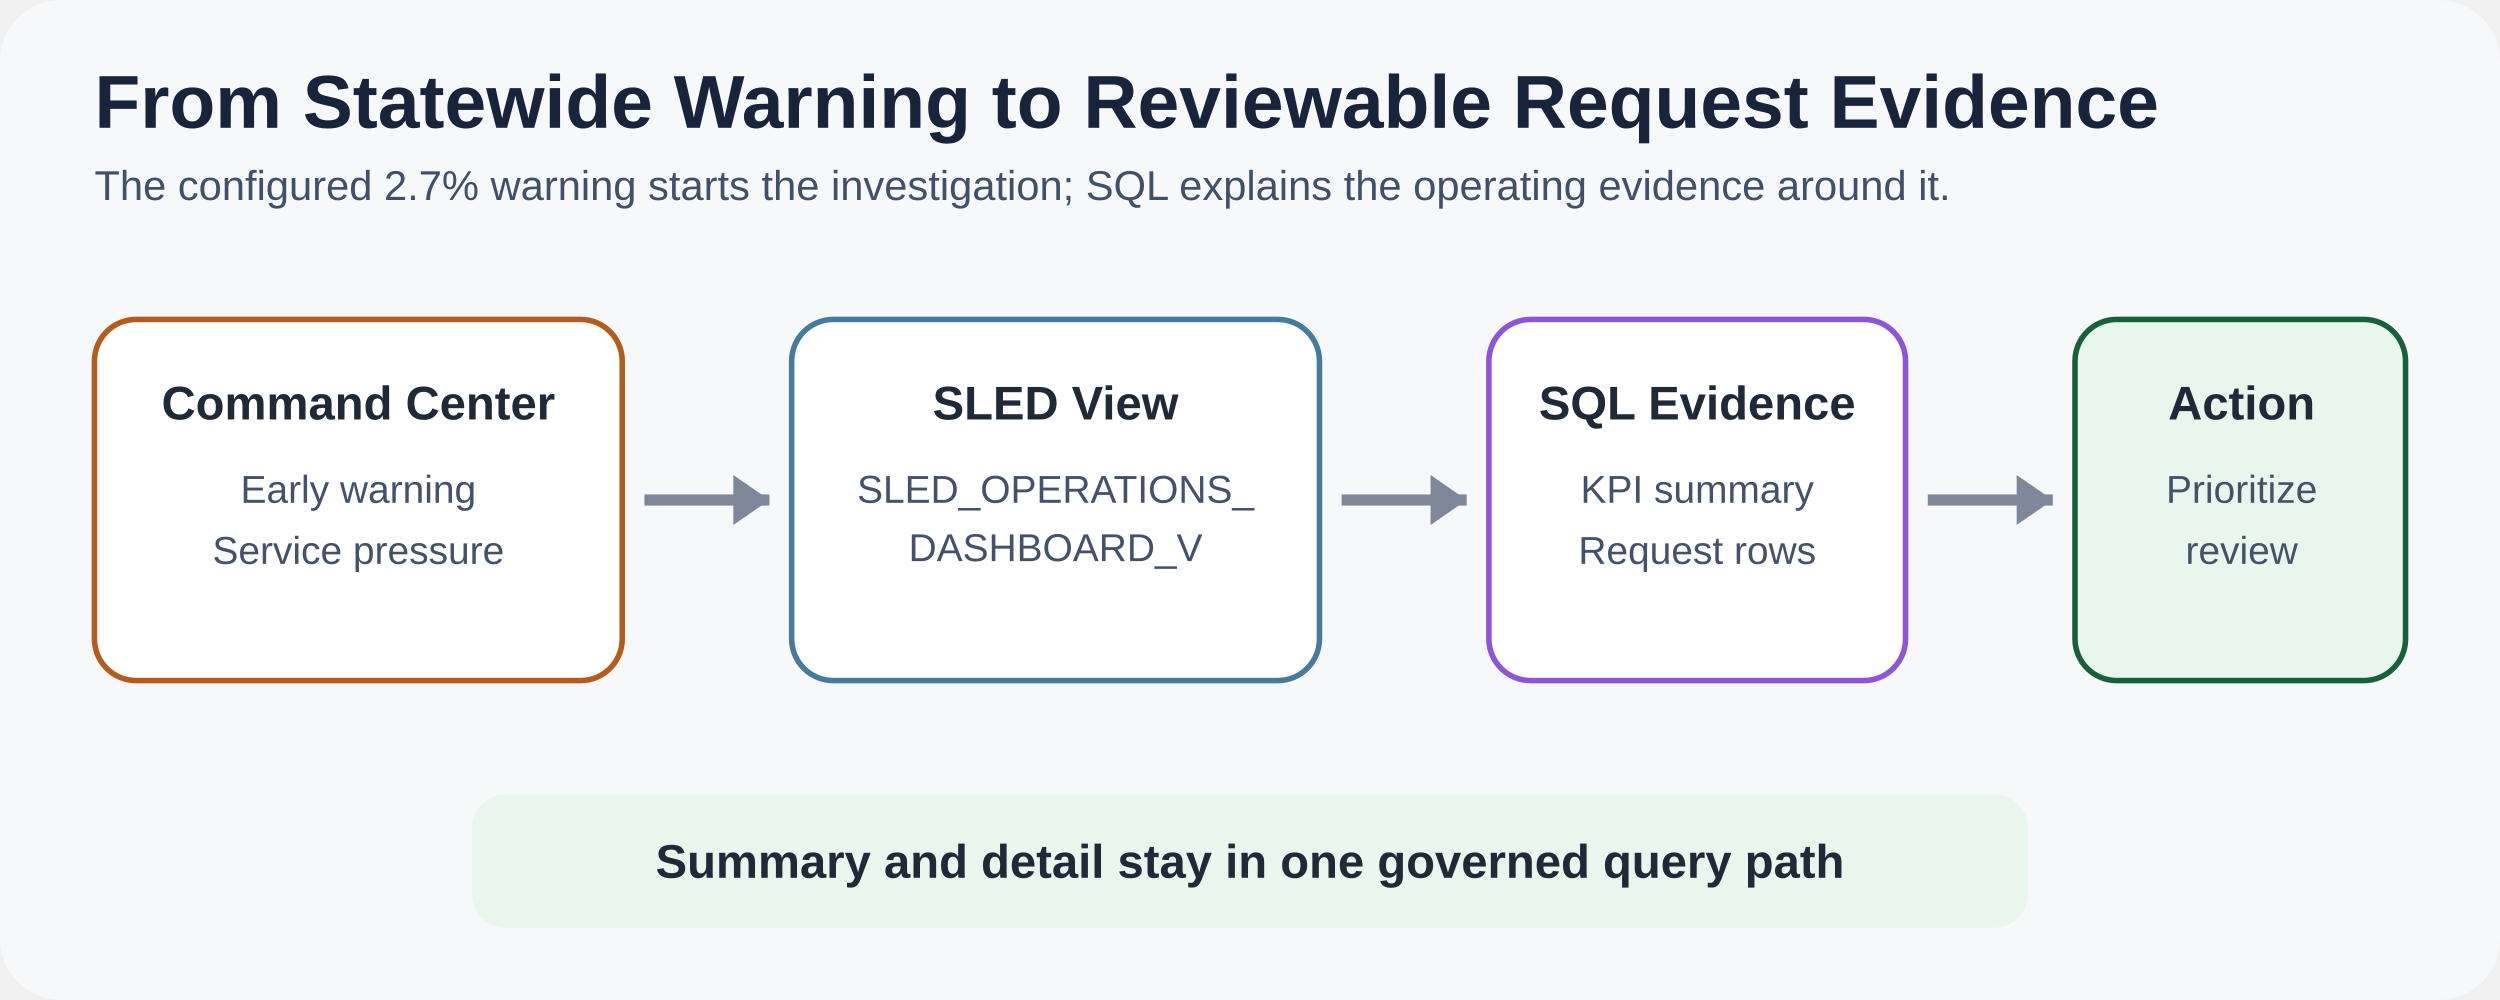
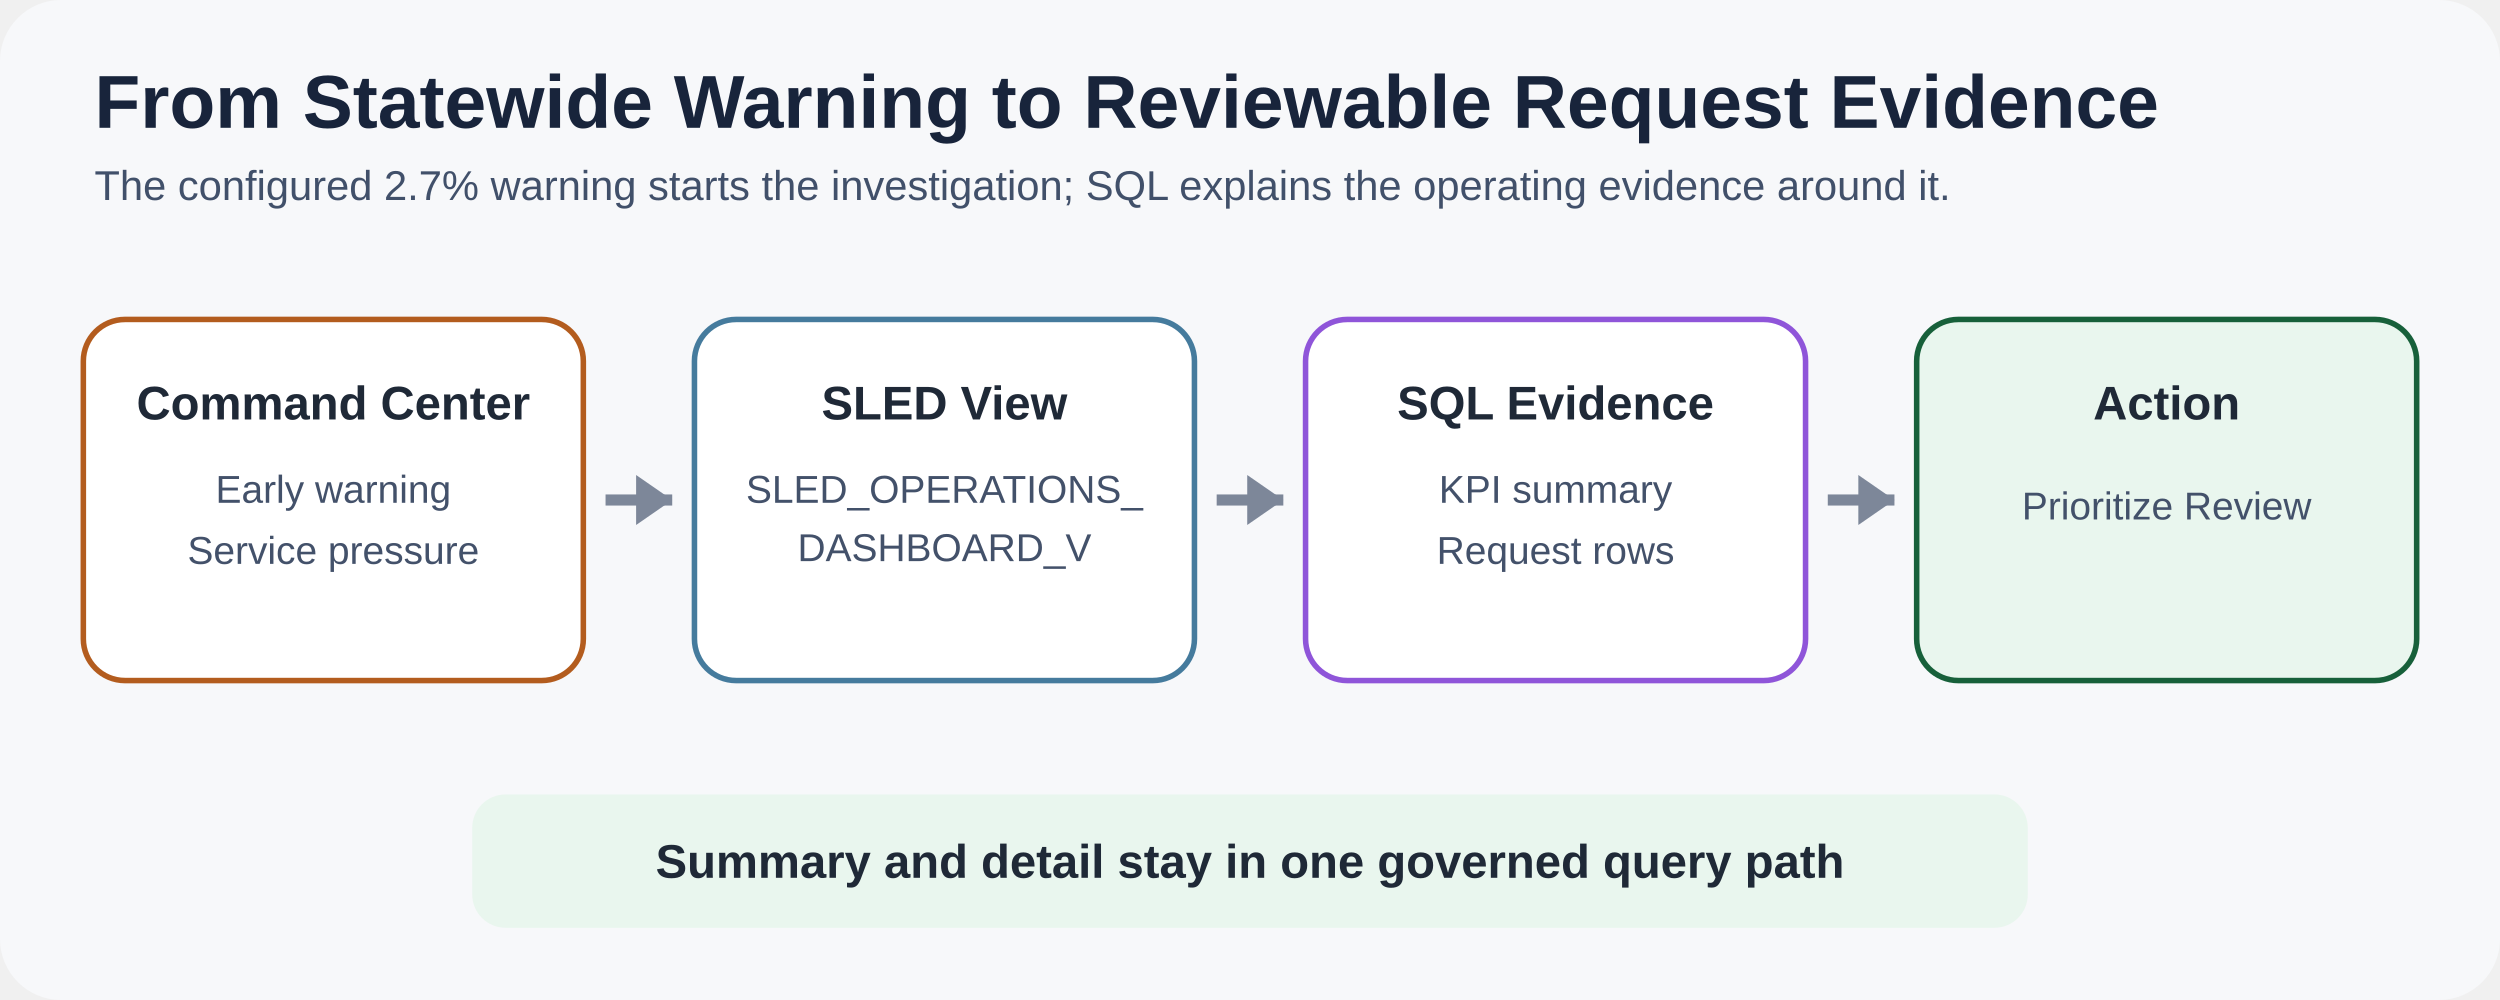
<svg xmlns="http://www.w3.org/2000/svg" width="900" height="360" viewBox="0 0 900 360" role="img" aria-labelledby="t d">
  <rect width="900" height="360" rx="22" fill="#f7f8fa" />
  <style>.h{font:700 27px Arial;fill:#18243b}.s{font:15px Arial;fill:#41506a}.b{font:700 17px Arial;fill:#1f2937}.c{font:14px Arial;fill:#43516a}</style>
  <text x="34" y="46" class="h">From Statewide Warning to Reviewable Request Evidence</text>
  <text x="34" y="72" class="s">The configured 2.7% warning starts the investigation; SQL explains the operating evidence around it.</text>
-   <g transform="translate(34 115)">
-     <rect width="190" height="130" rx="15" fill="#fff" stroke="#b35c1e" stroke-width="2" />
-     <text x="95" y="36" text-anchor="middle" class="b">Command Center</text>
-     <text x="95" y="66" text-anchor="middle" class="c">Early warning</text>
-     <text x="95" y="88" text-anchor="middle" class="c">Service pressure</text>
+   <g transform="translate(30 115)">
+     <rect width="180" height="130" rx="15" fill="#fff" stroke="#b35c1e" stroke-width="2" />
+     <text x="90" y="36" text-anchor="middle" class="b">Command Center</text>
+     <text x="90" y="66" text-anchor="middle" class="c">Early warning</text>
+     <text x="90" y="88" text-anchor="middle" class="c">Service pressure</text>
  </g>
-   <path d="M232 180h45" stroke="#7d8799" stroke-width="4" />
-   <path d="m277 180-13-9v18z" fill="#7d8799" />
-   <g transform="translate(285 115)">
-     <rect width="190" height="130" rx="15" fill="#fff" stroke="#457b9d" stroke-width="2" />
-     <text x="95" y="36" text-anchor="middle" class="b">SLED View</text>
-     <text x="95" y="66" text-anchor="middle" class="c">SLED_OPERATIONS_</text>
-     <text x="95" y="87" text-anchor="middle" class="c">DASHBOARD_V</text>
+   <path d="M218 180h24" stroke="#7d8799" stroke-width="4" />
+   <path d="m242 180-13-9v18z" fill="#7d8799" />
+   <g transform="translate(250 115)">
+     <rect width="180" height="130" rx="15" fill="#fff" stroke="#457b9d" stroke-width="2" />
+     <text x="90" y="36" text-anchor="middle" class="b">SLED View</text>
+     <text x="90" y="66" text-anchor="middle" class="c">SLED_OPERATIONS_</text>
+     <text x="90" y="87" text-anchor="middle" class="c">DASHBOARD_V</text>
  </g>
-   <path d="M483 180h45" stroke="#7d8799" stroke-width="4" />
-   <path d="m528 180-13-9v18z" fill="#7d8799" />
-   <g transform="translate(536 115)">
-     <rect width="150" height="130" rx="15" fill="#fff" stroke="#8f55d9" stroke-width="2" />
-     <text x="75" y="36" text-anchor="middle" class="b">SQL Evidence</text>
-     <text x="75" y="66" text-anchor="middle" class="c">KPI summary</text>
-     <text x="75" y="88" text-anchor="middle" class="c">Request rows</text>
+   <path d="M438 180h24" stroke="#7d8799" stroke-width="4" />
+   <path d="m462 180-13-9v18z" fill="#7d8799" />
+   <g transform="translate(470 115)">
+     <rect width="180" height="130" rx="15" fill="#fff" stroke="#8f55d9" stroke-width="2" />
+     <text x="90" y="36" text-anchor="middle" class="b">SQL Evidence</text>
+     <text x="90" y="66" text-anchor="middle" class="c">KPI summary</text>
+     <text x="90" y="88" text-anchor="middle" class="c">Request rows</text>
  </g>
-   <path d="M694 180h45" stroke="#7d8799" stroke-width="4" />
-   <path d="m739 180-13-9v18z" fill="#7d8799" />
-   <g transform="translate(747 115)">
-     <rect width="119" height="130" rx="15" fill="#e9f6ee" stroke="#17603a" stroke-width="2" />
-     <text x="60" y="36" text-anchor="middle" class="b">Action</text>
-     <text x="60" y="66" text-anchor="middle" class="c">Prioritize</text>
-     <text x="60" y="88" text-anchor="middle" class="c">review</text>
+   <path d="M658 180h24" stroke="#7d8799" stroke-width="4" />
+   <path d="m682 180-13-9v18z" fill="#7d8799" />
+   <g transform="translate(690 115)">
+     <rect width="180" height="130" rx="15" fill="#e9f6ee" stroke="#17603a" stroke-width="2" />
+     <text x="90" y="36" text-anchor="middle" class="b">Action</text>
+     <text x="90" y="72" text-anchor="middle" class="c">Prioritize Review</text>
  </g>
  <rect x="170" y="286" width="560" height="48" rx="12" fill="#e9f6ee" />
  <text x="450" y="316" text-anchor="middle" class="b" fill="#17603a">Summary and detail stay in one governed query path</text>
</svg>
